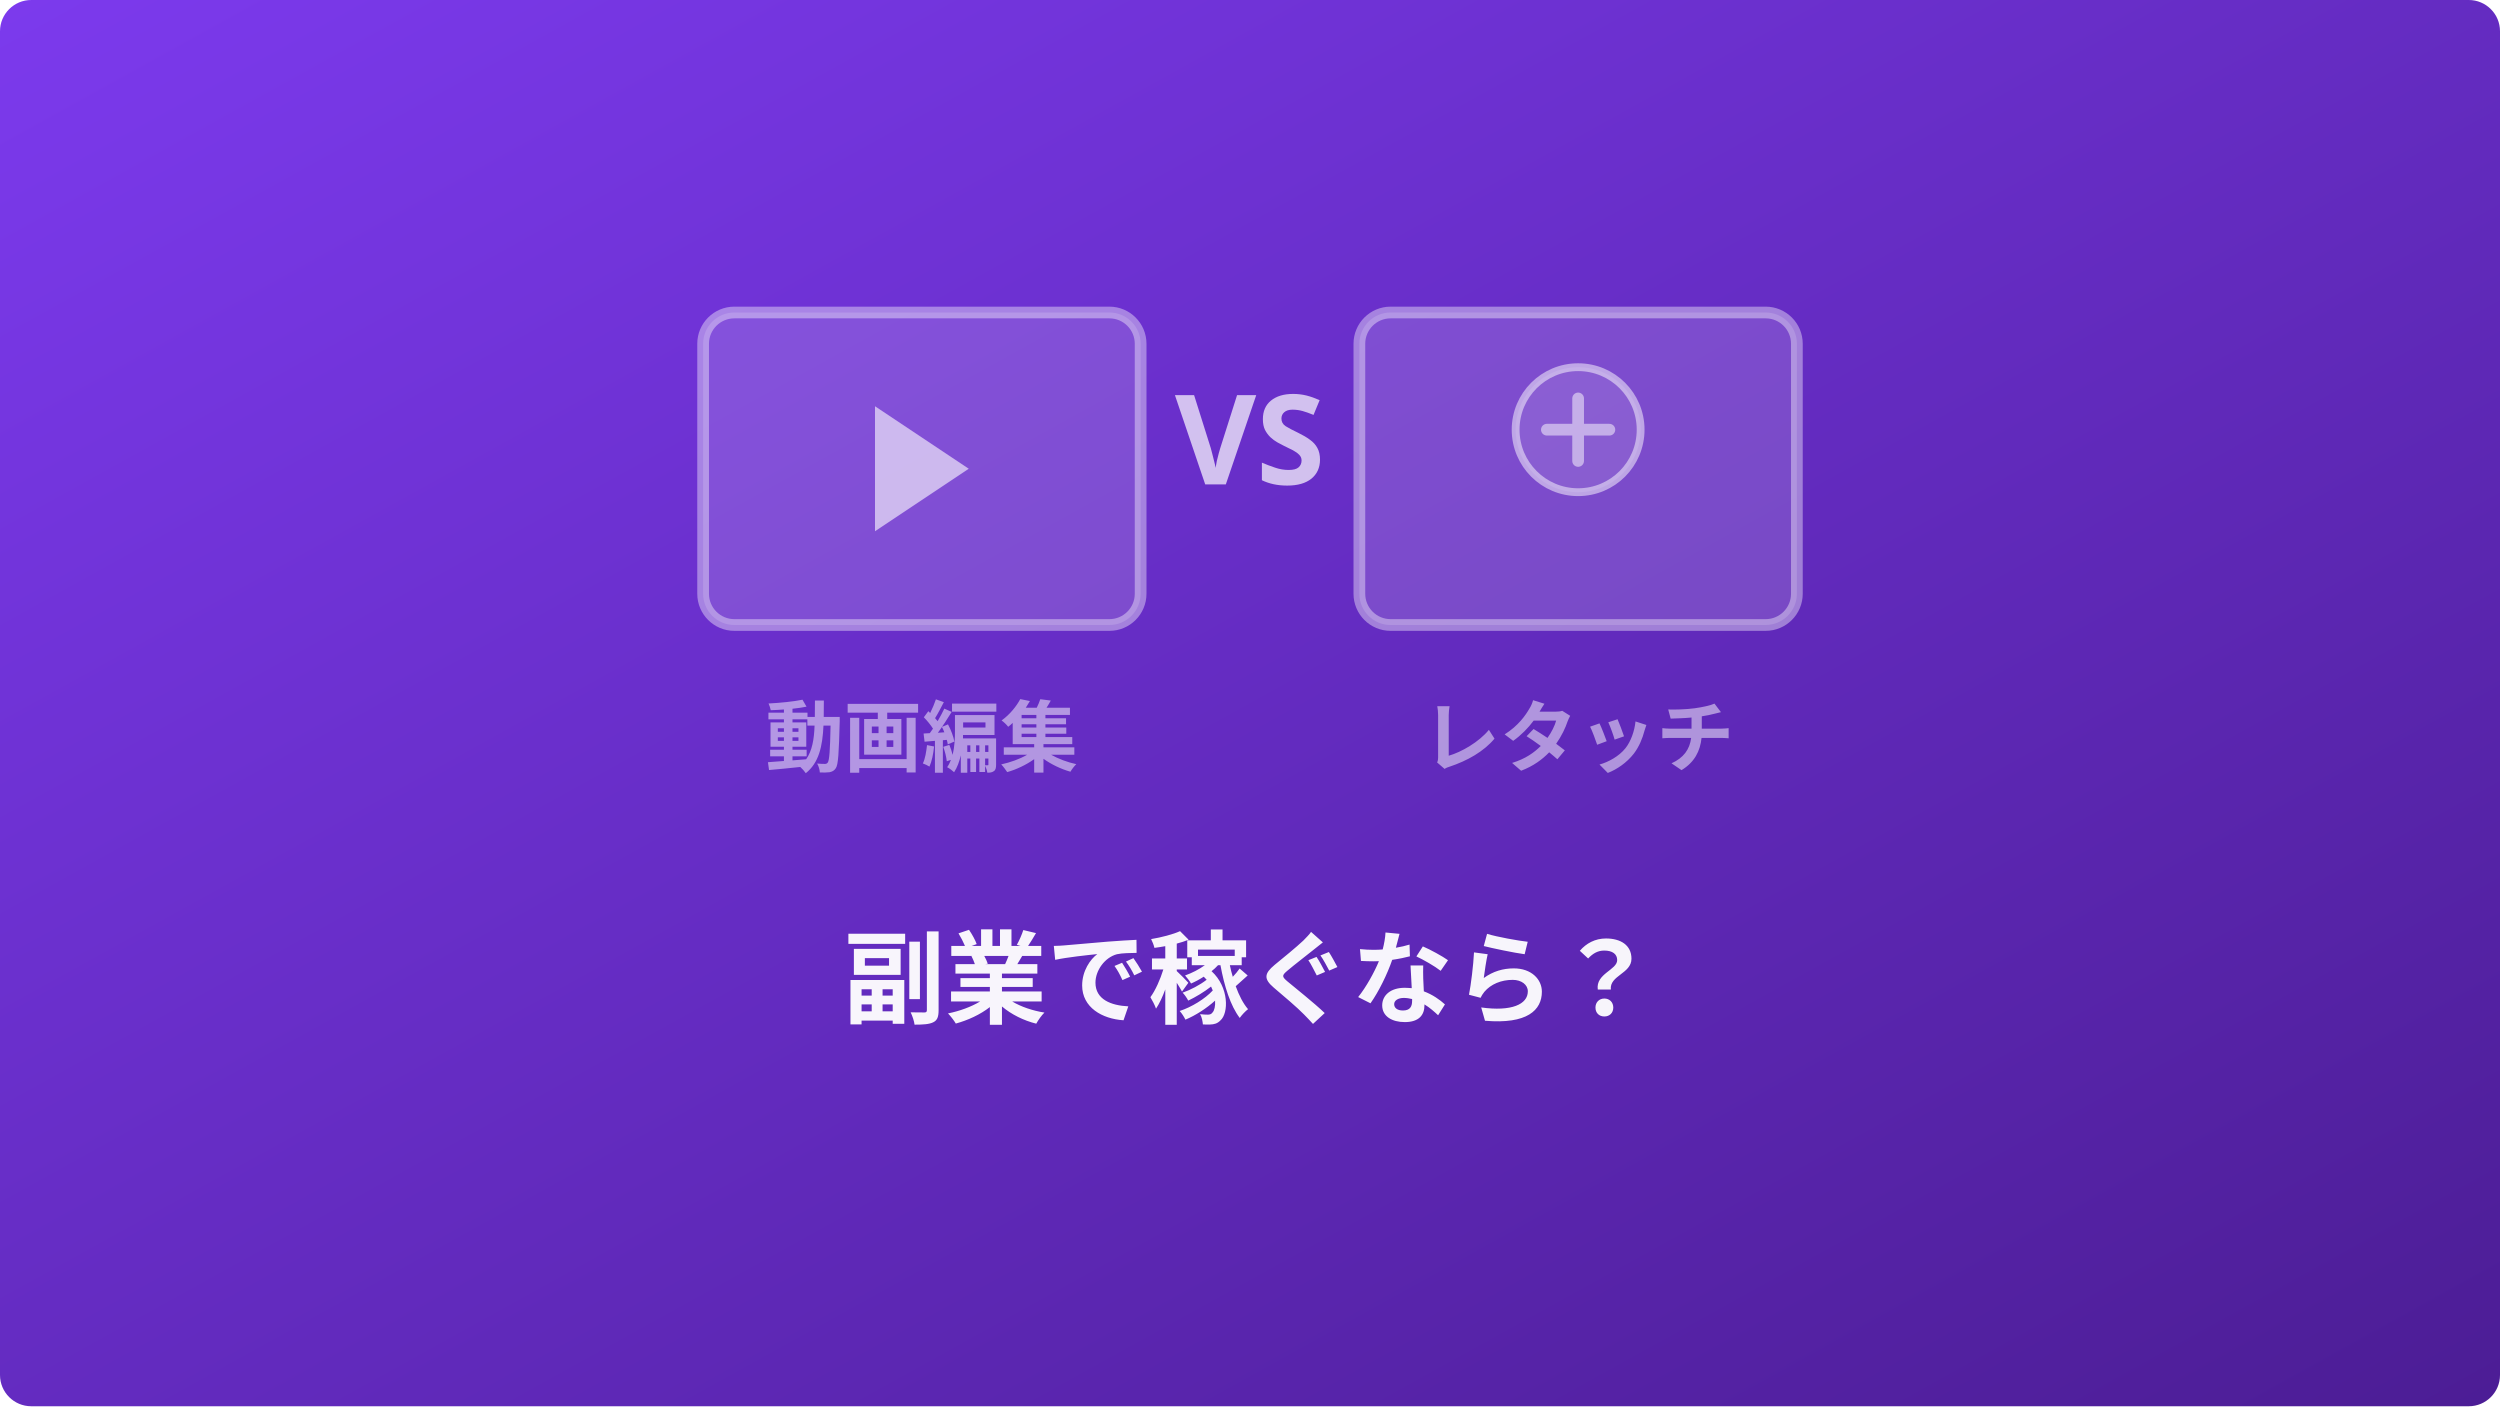
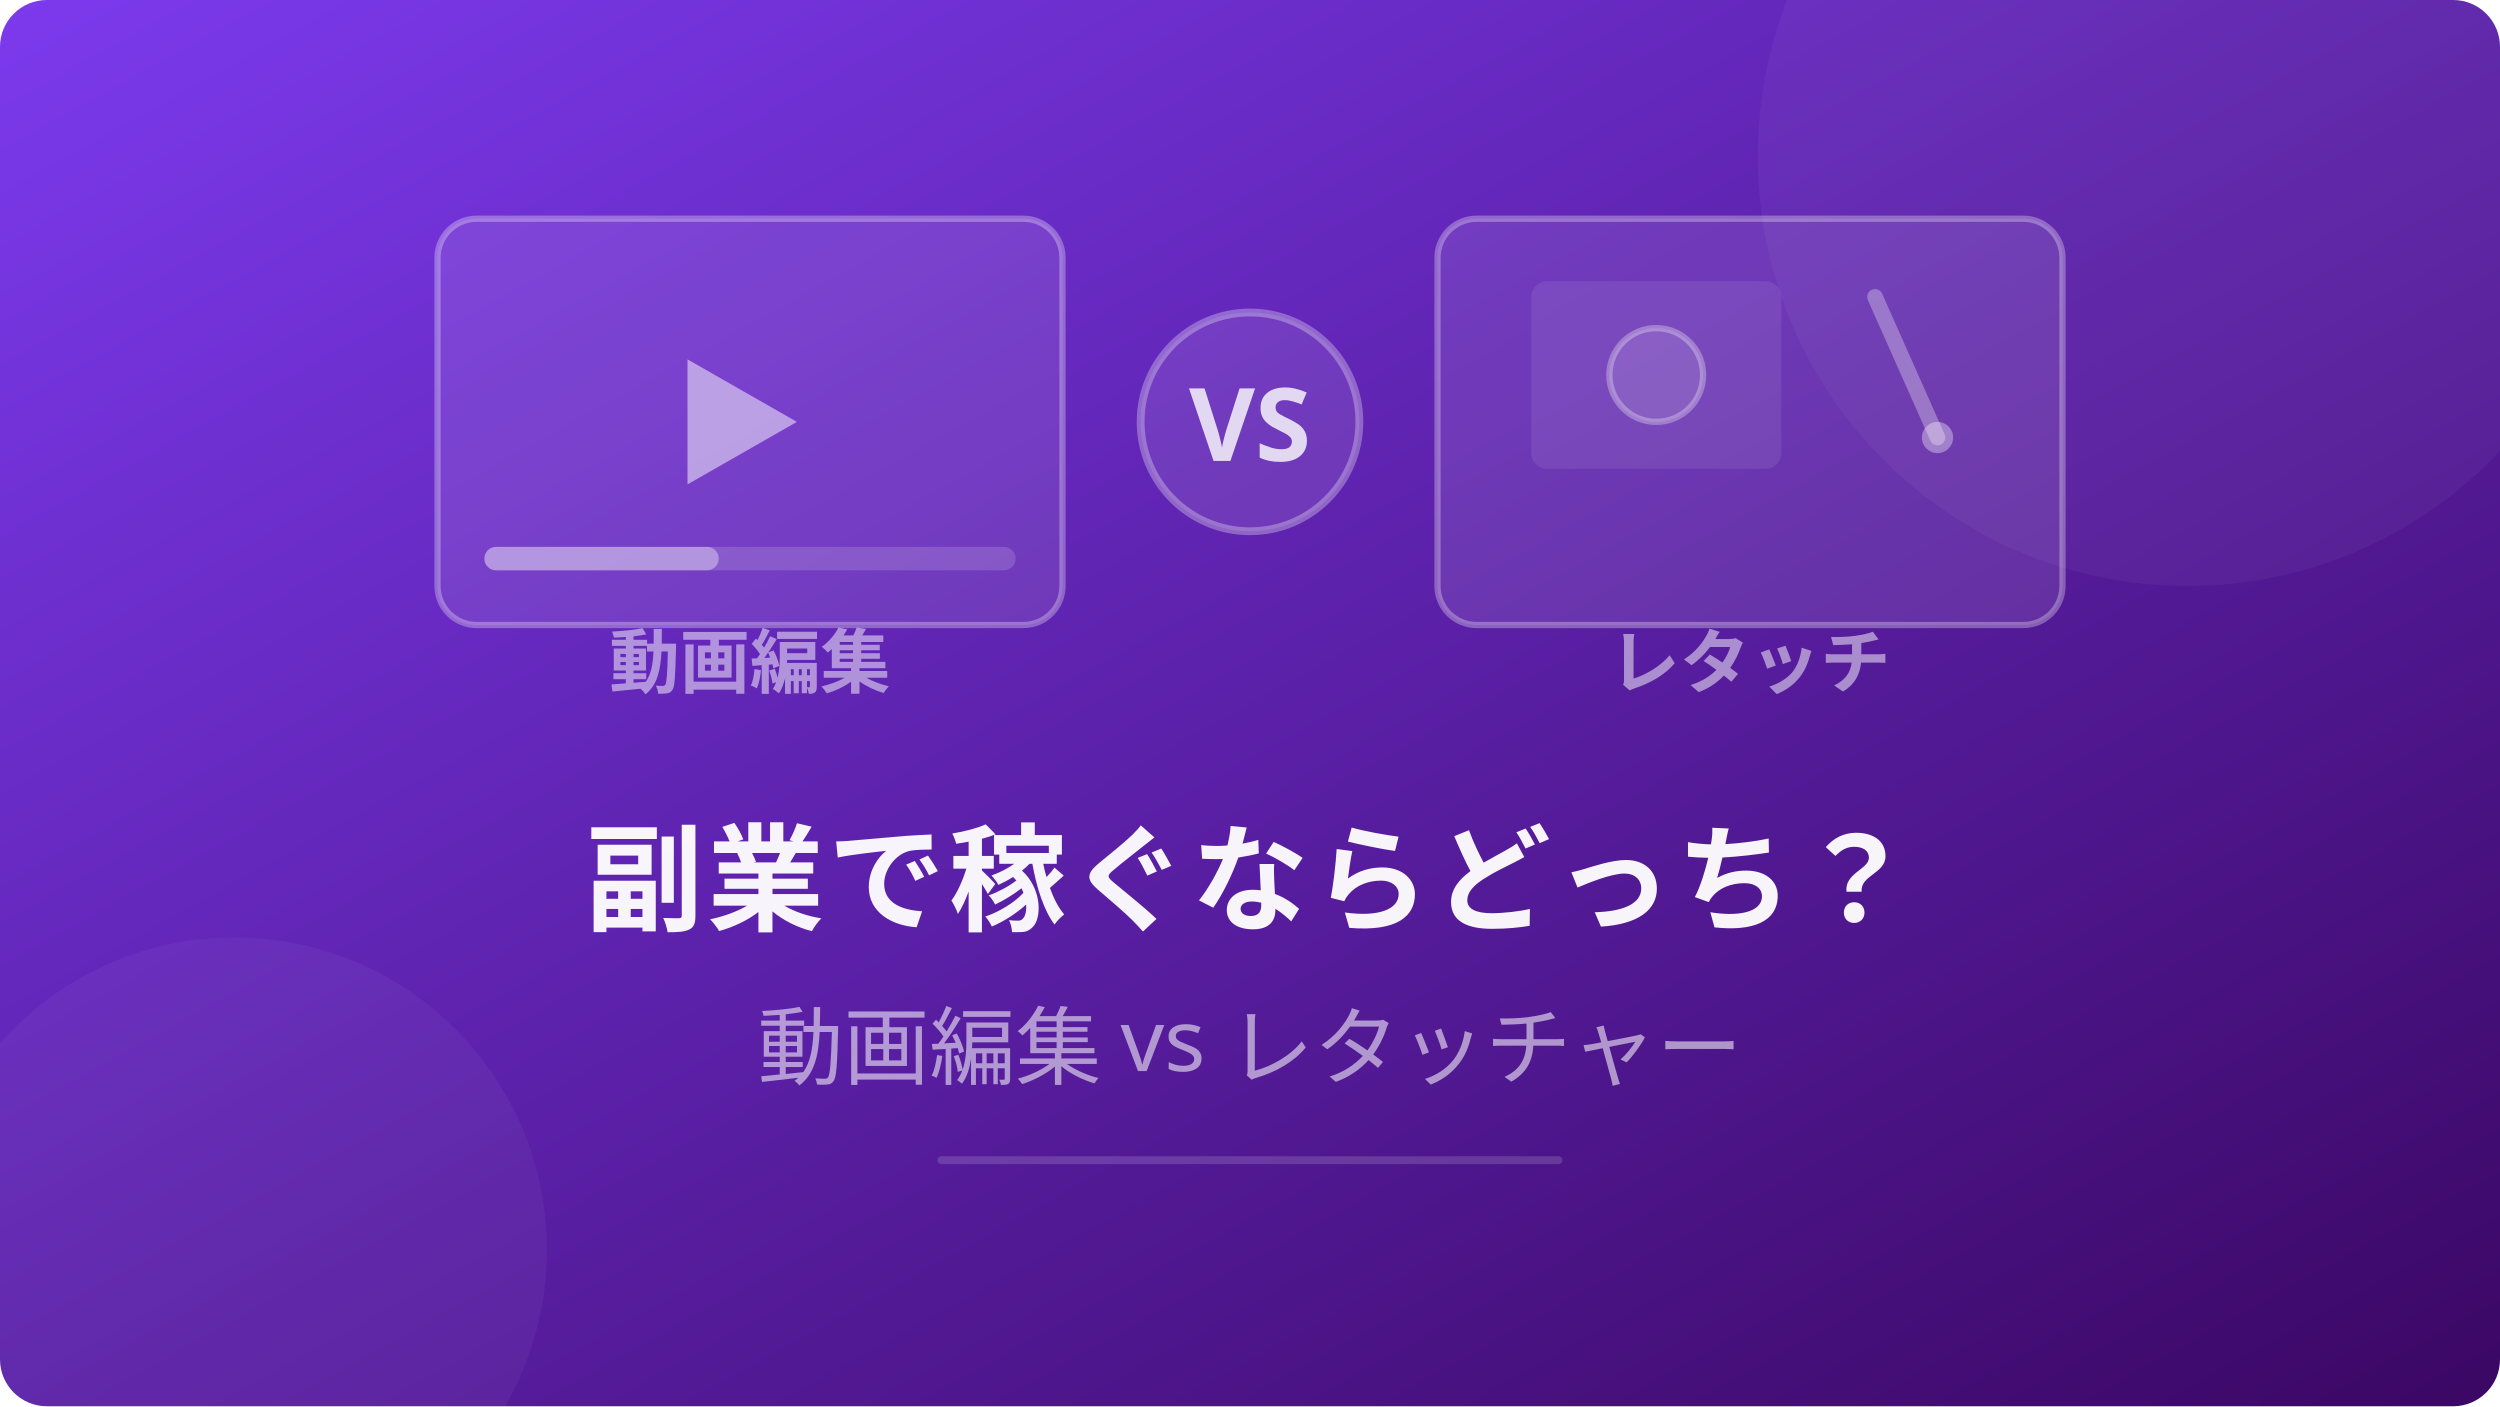
<svg xmlns="http://www.w3.org/2000/svg" viewBox="0 0 320 180">
  <defs>
    <linearGradient id="g" x1="0" y1="0" x2="1" y2="1">
      <stop offset="0%" stop-color="#7c3aed" />
-       <stop offset="100%" stop-color="#4c1d95" />
+       <stop offset="100%" stop-color="#3b0764" />
    </linearGradient>
  </defs>
-   <rect width="320" height="180" fill="url(#g)" rx="4" />
-   <rect x="90" y="40" width="56" height="40" rx="4" fill="rgba(255,255,255,.15)" stroke="rgba(255,255,255,.4)" stroke-width="1.5" />
-   <path d="M112 52v16l12-8z" fill="rgba(255,255,255,.6)" />
-   <text x="118" y="98" text-anchor="middle" fill="rgba(255,255,255,.5)" font-family="sans-serif" font-size="10" font-weight="600">動画編集</text>
-   <text x="160" y="62" text-anchor="middle" fill="rgba(255,255,255,.7)" font-family="sans-serif" font-size="16" font-weight="700">VS</text>
-   <rect x="174" y="40" width="56" height="40" rx="4" fill="rgba(255,255,255,.15)" stroke="rgba(255,255,255,.4)" stroke-width="1.5" />
-   <circle cx="202" cy="55" r="8" fill="rgba(255,255,255,.1)" stroke="rgba(255,255,255,.5)" stroke-width="1" />
-   <path d="M198 55l8 0M202 51v8" stroke="rgba(255,255,255,.5)" stroke-width="1.5" stroke-linecap="round" />
-   <text x="202" y="98" text-anchor="middle" fill="rgba(255,255,255,.5)" font-family="sans-serif" font-size="10" font-weight="600">レタッチ</text>
-   <text x="160" y="130" text-anchor="middle" fill="rgba(255,255,255,.95)" font-family="sans-serif" font-size="13" font-weight="600">副業で稼ぐなら？</text>
+   <rect width="320" height="180" fill="url(#g)" rx="6" />
+   <circle cx="280" cy="20" r="55" fill="rgba(255,255,255,.04)" />
+   <circle cx="30" cy="160" r="40" fill="rgba(255,255,255,.04)" />
+   <rect x="56" y="28" width="80" height="52" rx="5" fill="rgba(255,255,255,.1)" stroke="rgba(255,255,255,.3)" stroke-width=".8" />
+   <path d="M88 46v16l14-8z" fill="rgba(255,255,255,.5)" />
+   <rect x="62" y="70" width="68" height="3" rx="1.5" fill="rgba(255,255,255,.15)" />
+   <rect x="62" y="70" width="30" height="3" rx="1.5" fill="rgba(255,255,255,.35)" />
+   <text x="96" y="88" text-anchor="middle" fill="rgba(255,255,255,.5)" font-family="sans-serif" font-size="9" font-weight="600">動画編集</text>
+   <circle cx="160" cy="54" r="14" fill="rgba(255,255,255,.1)" stroke="rgba(255,255,255,.3)" stroke-width="1" />
+   <text x="160" y="59" text-anchor="middle" fill="rgba(255,255,255,.8)" font-family="sans-serif" font-size="13" font-weight="800">VS</text>
+   <rect x="184" y="28" width="80" height="52" rx="5" fill="rgba(255,255,255,.1)" stroke="rgba(255,255,255,.3)" stroke-width=".8" />
+   <rect x="196" y="36" width="32" height="24" rx="2" fill="rgba(255,255,255,.08)" />
+   <circle cx="212" cy="48" r="6" fill="rgba(255,255,255,.12)" stroke="rgba(255,255,255,.3)" stroke-width=".8" />
+   <path d="M240 38l8 18" stroke="rgba(255,255,255,.3)" stroke-width="2" stroke-linecap="round" />
+   <circle cx="248" cy="56" r="2" fill="rgba(255,255,255,.35)" />
+   <text x="224" y="88" text-anchor="middle" fill="rgba(255,255,255,.5)" font-family="sans-serif" font-size="9" font-weight="600">レタッチ</text>
+   <text x="160" y="118" text-anchor="middle" fill="rgba(255,255,255,.95)" font-family="'Helvetica Neue',sans-serif" font-size="15" font-weight="700" letter-spacing=".5">副業で稼ぐならどっち？</text>
+   <text x="160" y="138" text-anchor="middle" fill="rgba(255,255,255,.55)" font-family="sans-serif" font-size="11">動画編集 vs レタッチャー</text>
+   <rect x="120" y="148" width="80" height="1" rx=".5" fill="rgba(255,255,255,.15)" />
</svg>
